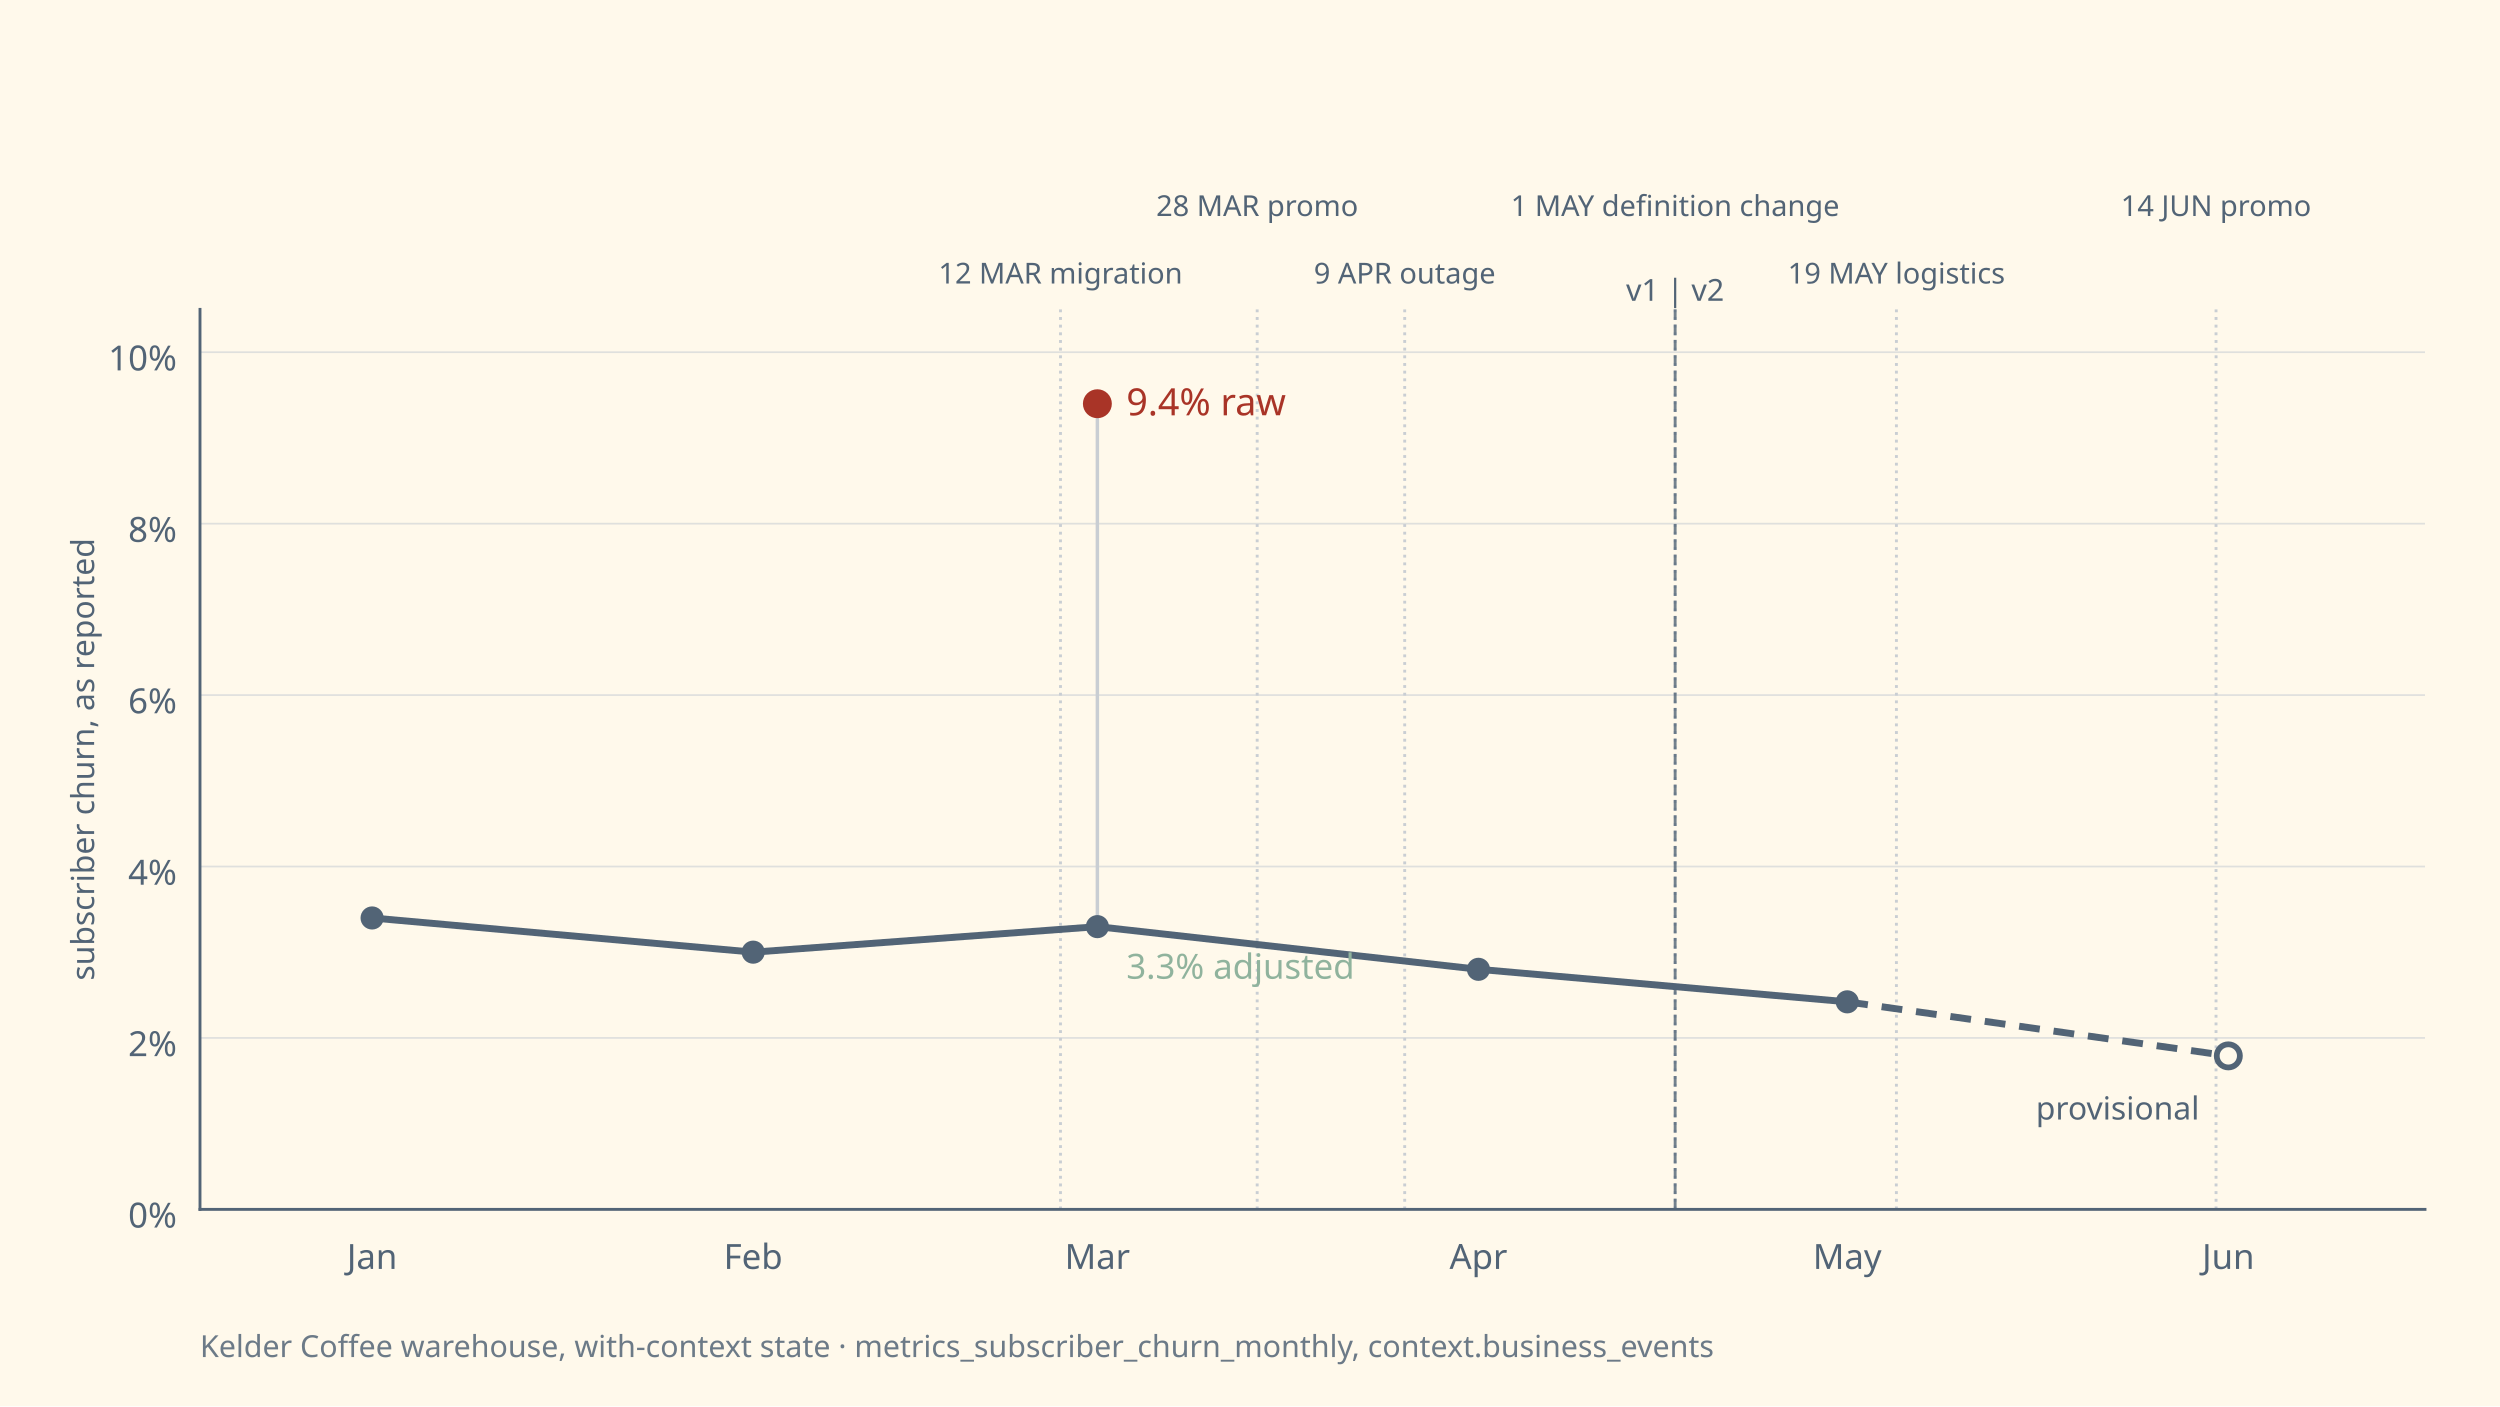
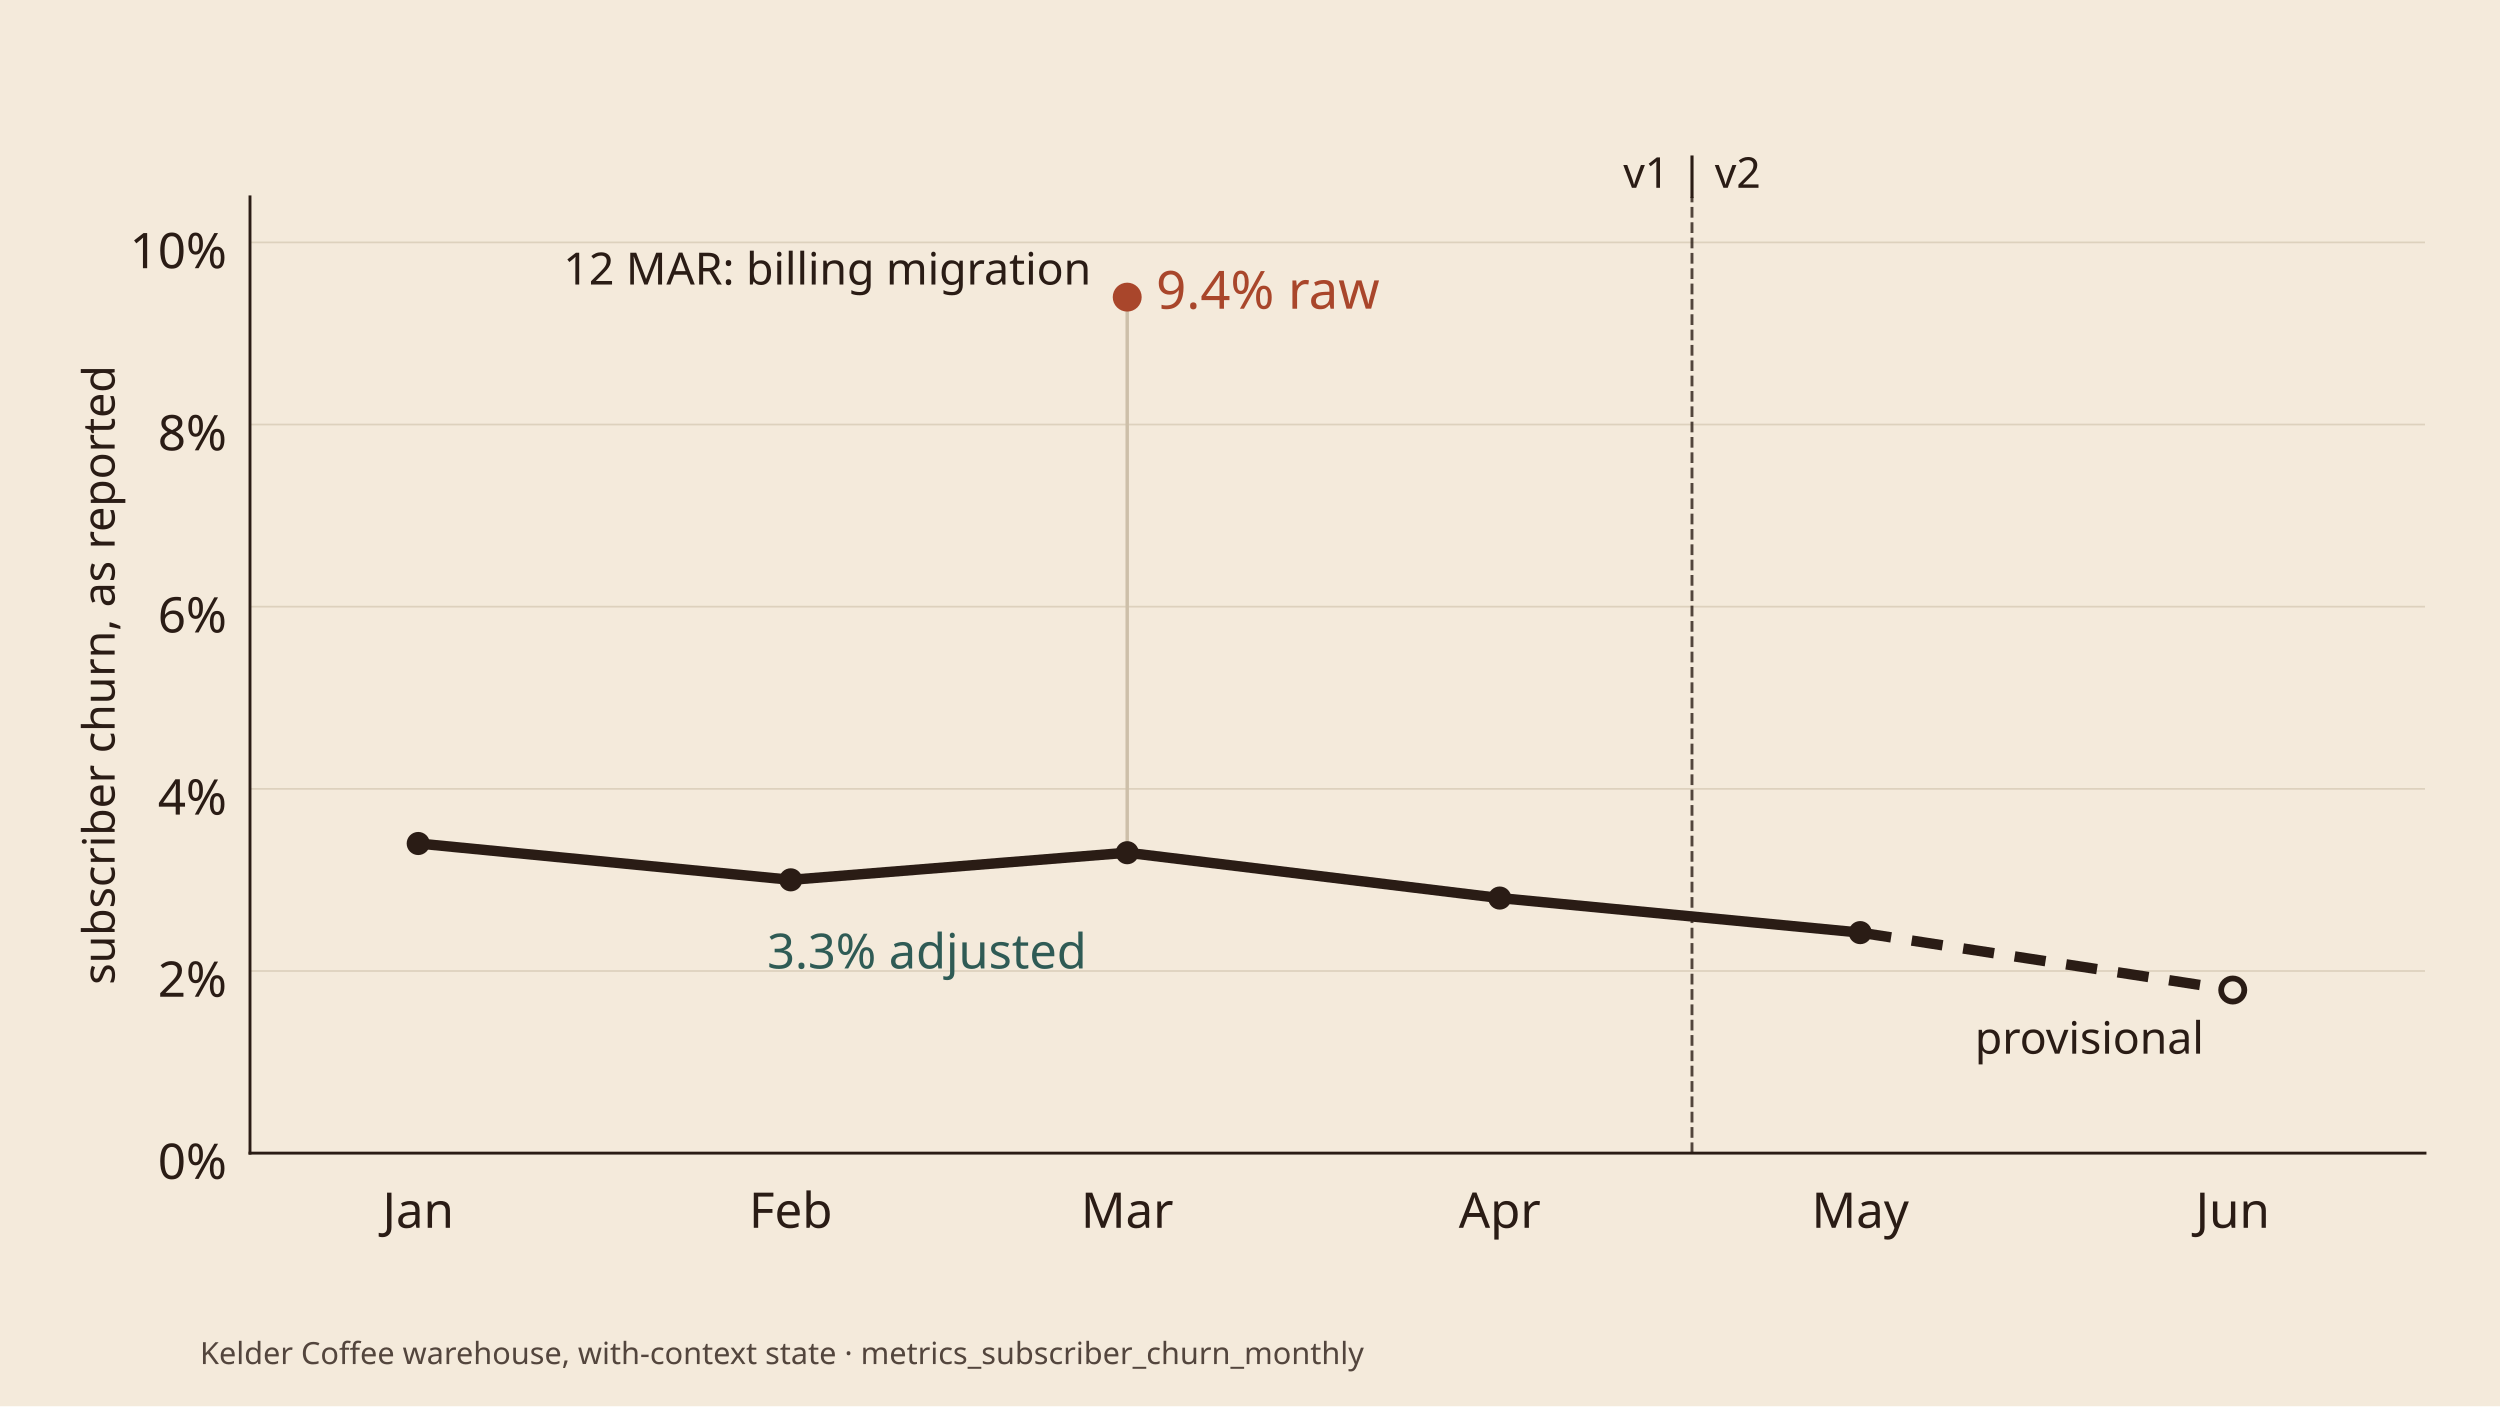
<svg xmlns="http://www.w3.org/2000/svg" xmlns:xlink="http://www.w3.org/1999/xlink" width="864pt" height="486pt" viewBox="0 0 864 486" version="1.1">
  <defs>
    <style type="text/css">*{stroke-linejoin: round; stroke-linecap: butt}</style>
  </defs>
  <g id="figure_1">
    <g id="patch_1">
-       <path d="M 0 486  L 864 486  L 864 0  L 0 0  z " style="fill: #fff9eb" />
+       <path d="M 0 486  L 864 486  L 864 0  L 0 0  z " style="fill: #f4eadb" />
    </g>
    <g id="axes_1">
      <g id="patch_2">
-         <path d="M 69.12 417.96  L 838.08 417.96  L 838.08 106.92  L 69.12 106.92  z " style="fill: #fff9eb" />
-       </g>
-       <g id="line2d_1">
-         <path d="M 366.508 417.96  L 366.508 106.92  " clip-path="url(#pa679e8f0a0)" style="fill: none; stroke-dasharray: 1,1.65; stroke-dashoffset: 0; stroke: #c9ced3" />
-       </g>
-       <g id="line2d_2">
-         <path d="M 434.482 417.96  L 434.482 106.92  " clip-path="url(#pa679e8f0a0)" style="fill: none; stroke-dasharray: 1,1.65; stroke-dashoffset: 0; stroke: #c9ced3" />
-       </g>
-       <g id="line2d_3">
-         <path d="M 485.463 417.96  L 485.463 106.92  " clip-path="url(#pa679e8f0a0)" style="fill: none; stroke-dasharray: 1,1.65; stroke-dashoffset: 0; stroke: #c9ced3" />
-       </g>
-       <g id="line2d_4">
-         <path d="M 578.928 417.96  L 578.928 106.92  " clip-path="url(#pa679e8f0a0)" style="fill: none; stroke-dasharray: 1,1.65; stroke-dashoffset: 0; stroke: #c9ced3" />
-       </g>
-       <g id="line2d_5">
-         <path d="M 655.399 417.96  L 655.399 106.92  " clip-path="url(#pa679e8f0a0)" style="fill: none; stroke-dasharray: 1,1.65; stroke-dashoffset: 0; stroke: #c9ced3" />
-       </g>
-       <g id="line2d_6">
-         <path d="M 765.857 417.96  L 765.857 106.92  " clip-path="url(#pa679e8f0a0)" style="fill: none; stroke-dasharray: 1,1.65; stroke-dashoffset: 0; stroke: #c9ced3" />
+         <path d="M 86.4 398.52  L 838.08 398.52  L 838.08 68.04  L 86.4 68.04  z " style="fill: #f4eadb" />
      </g>
      <g id="matplotlib.axis_1">
        <g id="xtick_1">
-           <g id="line2d_7" />
+           <g id="line2d_1" />
          <g id="text_1">
-             <text style="font-size: 12px; font-family: 'Roboto Mono'; text-anchor: middle; fill: #526476" x="128.598" y="438.534" transform="rotate(-0 128.5976 438.5342)">Jan</text>
+             <text style="font-size: 17px; font-family: 'Roboto Mono'; text-anchor: middle; fill: #2a1c15" x="144.541" y="424.333" transform="rotate(-0 144.541 424.3335)">Jan</text>
          </g>
        </g>
        <g id="xtick_2">
-           <g id="line2d_8" />
+           <g id="line2d_2" />
          <g id="text_2">
-             <text style="font-size: 12px; font-family: 'Roboto Mono'; text-anchor: middle; fill: #526476" x="260.298" y="438.534" transform="rotate(-0 260.2979 438.5342)">Feb</text>
+             <text style="font-size: 17px; font-family: 'Roboto Mono'; text-anchor: middle; fill: #2a1c15" x="273.282" y="424.333" transform="rotate(-0 273.2818 424.3335)">Feb</text>
          </g>
        </g>
        <g id="xtick_3">
-           <g id="line2d_9" />
+           <g id="line2d_3" />
          <g id="text_3">
-             <text style="font-size: 12px; font-family: 'Roboto Mono'; text-anchor: middle; fill: #526476" x="379.253" y="438.534" transform="rotate(-0 379.253 438.5342)">Mar</text>
+             <text style="font-size: 17px; font-family: 'Roboto Mono'; text-anchor: middle; fill: #2a1c15" x="389.564" y="424.333" transform="rotate(-0 389.5638 424.3335)">Mar</text>
          </g>
        </g>
        <g id="xtick_4">
-           <g id="line2d_10" />
+           <g id="line2d_4" />
          <g id="text_4">
-             <text style="font-size: 12px; font-family: 'Roboto Mono'; text-anchor: middle; fill: #526476" x="510.953" y="438.534" transform="rotate(-0 510.9534 438.5342)">Apr</text>
+             <text style="font-size: 17px; font-family: 'Roboto Mono'; text-anchor: middle; fill: #2a1c15" x="518.305" y="424.333" transform="rotate(-0 518.3045 424.3335)">Apr</text>
          </g>
        </g>
        <g id="xtick_5">
-           <g id="line2d_11" />
+           <g id="line2d_5" />
          <g id="text_5">
-             <text style="font-size: 12px; font-family: 'Roboto Mono'; text-anchor: middle; fill: #526476" x="638.405" y="438.534" transform="rotate(-0 638.4053 438.5342)">May</text>
+             <text style="font-size: 17px; font-family: 'Roboto Mono'; text-anchor: middle; fill: #2a1c15" x="642.892" y="424.333" transform="rotate(-0 642.8924 424.3335)">May</text>
          </g>
        </g>
        <g id="xtick_6">
-           <g id="line2d_12" />
+           <g id="line2d_6" />
          <g id="text_6">
-             <text style="font-size: 12px; font-family: 'Roboto Mono'; text-anchor: middle; fill: #526476" x="770.106" y="438.534" transform="rotate(-0 770.1056 438.5342)">Jun</text>
+             <text style="font-size: 17px; font-family: 'Roboto Mono'; text-anchor: middle; fill: #2a1c15" x="771.633" y="424.333" transform="rotate(-0 771.6331 424.3335)">Jun</text>
          </g>
        </g>
      </g>
      <g id="matplotlib.axis_2">
        <g id="ytick_1">
-           <g id="line2d_13">
-             <path d="M 69.12 417.96  L 838.08 417.96  " clip-path="url(#pa679e8f0a0)" style="fill: none; stroke: #c9ced3; stroke-opacity: 0.6; stroke-width: 0.6; stroke-linecap: square" />
+           <g id="line2d_7">
+             <path d="M 86.4 398.52  L 838.08 398.52  " clip-path="url(#peb061b7cf4)" style="fill: none; stroke: #cdbfa9; stroke-opacity: 0.6; stroke-width: 0.6; stroke-linecap: square" />
          </g>
-           <g id="line2d_14" />
+           <g id="line2d_8" />
          <g id="text_7">
-             <text style="font-size: 12px; font-family: 'Roboto Mono'; text-anchor: end; fill: #526476" x="61.12" y="424.247" transform="rotate(-0 61.12 424.2471)">0%</text>
+             <text style="font-size: 17px; font-family: 'Roboto Mono'; text-anchor: end; fill: #2a1c15" x="78.4" y="407.427" transform="rotate(-0 78.4 407.4267)">0%</text>
          </g>
        </g>
        <g id="ytick_2">
-           <g id="line2d_15">
-             <path d="M 69.12 358.714  L 838.08 358.714  " clip-path="url(#pa679e8f0a0)" style="fill: none; stroke: #c9ced3; stroke-opacity: 0.6; stroke-width: 0.6; stroke-linecap: square" />
+           <g id="line2d_9">
+             <path d="M 86.4 335.571  L 838.08 335.571  " clip-path="url(#peb061b7cf4)" style="fill: none; stroke: #cdbfa9; stroke-opacity: 0.6; stroke-width: 0.6; stroke-linecap: square" />
          </g>
-           <g id="line2d_16" />
+           <g id="line2d_10" />
          <g id="text_8">
-             <text style="font-size: 12px; font-family: 'Roboto Mono'; text-anchor: end; fill: #526476" x="61.12" y="365.001" transform="rotate(-0 61.12 365.0014)">2%</text>
+             <text style="font-size: 17px; font-family: 'Roboto Mono'; text-anchor: end; fill: #2a1c15" x="78.4" y="344.478" transform="rotate(-0 78.4 344.4782)">2%</text>
          </g>
        </g>
        <g id="ytick_3">
-           <g id="line2d_17">
-             <path d="M 69.12 299.469  L 838.08 299.469  " clip-path="url(#pa679e8f0a0)" style="fill: none; stroke: #c9ced3; stroke-opacity: 0.6; stroke-width: 0.6; stroke-linecap: square" />
+           <g id="line2d_11">
+             <path d="M 86.4 272.623  L 838.08 272.623  " clip-path="url(#peb061b7cf4)" style="fill: none; stroke: #cdbfa9; stroke-opacity: 0.6; stroke-width: 0.6; stroke-linecap: square" />
          </g>
-           <g id="line2d_18" />
+           <g id="line2d_12" />
          <g id="text_9">
-             <text style="font-size: 12px; font-family: 'Roboto Mono'; text-anchor: end; fill: #526476" x="61.12" y="305.756" transform="rotate(-0 61.12 305.7557)">4%</text>
+             <text style="font-size: 17px; font-family: 'Roboto Mono'; text-anchor: end; fill: #2a1c15" x="78.4" y="281.53" transform="rotate(-0 78.4 281.5296)">4%</text>
          </g>
        </g>
        <g id="ytick_4">
-           <g id="line2d_19">
-             <path d="M 69.12 240.223  L 838.08 240.223  " clip-path="url(#pa679e8f0a0)" style="fill: none; stroke: #c9ced3; stroke-opacity: 0.6; stroke-width: 0.6; stroke-linecap: square" />
+           <g id="line2d_13">
+             <path d="M 86.4 209.674  L 838.08 209.674  " clip-path="url(#peb061b7cf4)" style="fill: none; stroke: #cdbfa9; stroke-opacity: 0.6; stroke-width: 0.6; stroke-linecap: square" />
          </g>
-           <g id="line2d_20" />
+           <g id="line2d_14" />
          <g id="text_10">
-             <text style="font-size: 12px; font-family: 'Roboto Mono'; text-anchor: end; fill: #526476" x="61.12" y="246.51" transform="rotate(-0 61.12 246.51)">6%</text>
+             <text style="font-size: 17px; font-family: 'Roboto Mono'; text-anchor: end; fill: #2a1c15" x="78.4" y="218.581" transform="rotate(-0 78.4 218.581)">6%</text>
          </g>
        </g>
        <g id="ytick_5">
-           <g id="line2d_21">
-             <path d="M 69.12 180.977  L 838.08 180.977  " clip-path="url(#pa679e8f0a0)" style="fill: none; stroke: #c9ced3; stroke-opacity: 0.6; stroke-width: 0.6; stroke-linecap: square" />
+           <g id="line2d_15">
+             <path d="M 86.4 146.726  L 838.08 146.726  " clip-path="url(#peb061b7cf4)" style="fill: none; stroke: #cdbfa9; stroke-opacity: 0.6; stroke-width: 0.6; stroke-linecap: square" />
          </g>
-           <g id="line2d_22" />
+           <g id="line2d_16" />
          <g id="text_11">
-             <text style="font-size: 12px; font-family: 'Roboto Mono'; text-anchor: end; fill: #526476" x="61.12" y="187.264" transform="rotate(-0 61.12 187.2643)">8%</text>
+             <text style="font-size: 17px; font-family: 'Roboto Mono'; text-anchor: end; fill: #2a1c15" x="78.4" y="155.632" transform="rotate(-0 78.4 155.6325)">8%</text>
          </g>
        </g>
        <g id="ytick_6">
-           <g id="line2d_23">
-             <path d="M 69.12 121.731  L 838.08 121.731  " clip-path="url(#pa679e8f0a0)" style="fill: none; stroke: #c9ced3; stroke-opacity: 0.6; stroke-width: 0.6; stroke-linecap: square" />
+           <g id="line2d_17">
+             <path d="M 86.4 83.777  L 838.08 83.777  " clip-path="url(#peb061b7cf4)" style="fill: none; stroke: #cdbfa9; stroke-opacity: 0.6; stroke-width: 0.6; stroke-linecap: square" />
          </g>
-           <g id="line2d_24" />
+           <g id="line2d_18" />
          <g id="text_12">
-             <text style="font-size: 12px; font-family: 'Roboto Mono'; text-anchor: end; fill: #526476" x="61.12" y="128.019" transform="rotate(-0 61.12 128.0185)">10%</text>
+             <text style="font-size: 17px; font-family: 'Roboto Mono'; text-anchor: end; fill: #2a1c15" x="78.4" y="92.684" transform="rotate(-0 78.4 92.68388)">10%</text>
          </g>
        </g>
        <g id="text_13">
-           <text style="font-size: 11px; font-family: 'Roboto Mono'; text-anchor: middle; fill: #526476" x="32.533" y="262.44" transform="rotate(-90 32.53342 262.44)">subscriber churn, as reported</text>
+           <text style="font-size: 15.4px; font-family: 'Roboto Mono'; text-anchor: middle; fill: #2a1c15" x="39.619" y="233.28" transform="rotate(-90 39.61869 233.28)">subscriber churn, as reported</text>
        </g>
      </g>
-       <g id="line2d_25">
-         <path d="M 379.253 320.243  L 379.253 139.529  " clip-path="url(#pa679e8f0a0)" style="fill: none; stroke: #c9ced3; stroke-width: 1.2; stroke-linecap: square" />
+       <g id="line2d_19">
+         <path d="M 389.564 294.696  L 389.564 102.687  " clip-path="url(#peb061b7cf4)" style="fill: none; stroke: #cdbfa9; stroke-width: 1.2; stroke-linecap: square" />
      </g>
-       <g id="line2d_26">
-         <path d="M 638.405 346.234  L 770.106 364.911  " clip-path="url(#pa679e8f0a0)" style="fill: none; stroke-dasharray: 7.2,4.8; stroke-dashoffset: 0; stroke: #526476; stroke-width: 2.4" />
+       <g id="line2d_20">
+         <path d="M 642.892 322.311  L 771.633 342.156  " clip-path="url(#peb061b7cf4)" style="fill: none; stroke-dasharray: 10.8,7.2; stroke-dashoffset: 0; stroke: #2a1c15; stroke-width: 3.6" />
      </g>
-       <g id="line2d_27">
-         <path d="M 578.928 417.96  L 578.928 106.92  " clip-path="url(#pa679e8f0a0)" style="fill: none; stroke-dasharray: 3.7,1.6; stroke-dashoffset: 0; stroke: #526476; stroke-opacity: 0.8" />
+       <g id="line2d_21">
+         <path d="M 584.751 398.52  L 584.751 68.04  " clip-path="url(#peb061b7cf4)" style="fill: none; stroke-dasharray: 3.7,1.6; stroke-dashoffset: 0; stroke: #2a1c15; stroke-opacity: 0.8" />
      </g>
      <g id="patch_3">
-         <path d="M 69.12 417.96  L 69.12 106.92  " style="fill: none; stroke: #526476; stroke-linejoin: miter; stroke-linecap: square" />
+         <path d="M 86.4 398.52  L 86.4 68.04  " style="fill: none; stroke: #2a1c15; stroke-linejoin: miter; stroke-linecap: square" />
      </g>
      <g id="patch_4">
-         <path d="M 69.12 417.96  L 838.08 417.96  " style="fill: none; stroke: #526476; stroke-linejoin: miter; stroke-linecap: square" />
+         <path d="M 86.4 398.52  L 838.08 398.52  " style="fill: none; stroke: #2a1c15; stroke-linejoin: miter; stroke-linecap: square" />
      </g>
-       <g id="line2d_28">
-         <path d="M 128.598 317.248  L 260.298 329.068  L 379.253 320.243  L 510.953 334.995  L 638.405 346.234  " clip-path="url(#pa679e8f0a0)" style="fill: none; stroke: #526476; stroke-width: 2.4; stroke-linecap: square" />
+       <g id="line2d_22">
+         <path d="M 144.541 291.514  L 273.282 304.072  L 389.564 294.696  L 518.305 310.37  L 642.892 322.311  " clip-path="url(#peb061b7cf4)" style="fill: none; stroke: #2a1c15; stroke-width: 3.6; stroke-linecap: square" />
        <defs>
-           <path id="m2f37f844b6" d="M 0 3.5  C 0.928 3.5 1.819 3.131 2.475 2.475  C 3.131 1.819 3.5 0.928 3.5 0  C 3.5 -0.928 3.131 -1.819 2.475 -2.475  C 1.819 -3.131 0.928 -3.5 0 -3.5  C -0.928 -3.5 -1.819 -3.131 -2.475 -2.475  C -3.131 -1.819 -3.5 -0.928 -3.5 0  C -3.5 0.928 -3.131 1.819 -2.475 2.475  C -1.819 3.131 -0.928 3.5 0 3.5  z " style="stroke: #526476" />
+           <path id="mf1d8be84f7" d="M 0 3.5  C 0.928 3.5 1.819 3.131 2.475 2.475  C 3.131 1.819 3.5 0.928 3.5 0  C 3.5 -0.928 3.131 -1.819 2.475 -2.475  C 1.819 -3.131 0.928 -3.5 0 -3.5  C -0.928 -3.5 -1.819 -3.131 -2.475 -2.475  C -3.131 -1.819 -3.5 -0.928 -3.5 0  C -3.5 0.928 -3.131 1.819 -2.475 2.475  C -1.819 3.131 -0.928 3.5 0 3.5  z " style="stroke: #2a1c15" />
        </defs>
-         <g clip-path="url(#pa679e8f0a0)">
-           <use xlink:href="#m2f37f844b6" x="128.598" y="317.248" style="fill: #526476; stroke: #526476" />
-           <use xlink:href="#m2f37f844b6" x="260.298" y="329.068" style="fill: #526476; stroke: #526476" />
-           <use xlink:href="#m2f37f844b6" x="379.253" y="320.243" style="fill: #526476; stroke: #526476" />
-           <use xlink:href="#m2f37f844b6" x="510.953" y="334.995" style="fill: #526476; stroke: #526476" />
-           <use xlink:href="#m2f37f844b6" x="638.405" y="346.234" style="fill: #526476; stroke: #526476" />
+         <g clip-path="url(#peb061b7cf4)">
+           <use xlink:href="#mf1d8be84f7" x="144.541" y="291.514" style="fill: #2a1c15; stroke: #2a1c15" />
+           <use xlink:href="#mf1d8be84f7" x="273.282" y="304.072" style="fill: #2a1c15; stroke: #2a1c15" />
+           <use xlink:href="#mf1d8be84f7" x="389.564" y="294.696" style="fill: #2a1c15; stroke: #2a1c15" />
+           <use xlink:href="#mf1d8be84f7" x="518.305" y="310.37" style="fill: #2a1c15; stroke: #2a1c15" />
+           <use xlink:href="#mf1d8be84f7" x="642.892" y="322.311" style="fill: #2a1c15; stroke: #2a1c15" />
        </g>
      </g>
      <g id="text_14">
-         <text style="font-size: 13px; font-family: 'Roboto Mono'; text-anchor: start; fill: #a93427" x="389.253" y="143.529" transform="rotate(-0 389.253 143.5288)">9.4% raw</text>
+         <text style="font-size: 18.2px; font-family: 'Roboto Mono'; text-anchor: start; fill: #a9462b" x="399.564" y="106.687" transform="rotate(-0 399.5638 106.6869)">9.4% raw</text>
      </g>
      <g id="text_15">
-         <text style="font-size: 12px; font-family: 'Roboto Mono'; text-anchor: start; fill: #90b39d" x="389.253" y="338.243" transform="rotate(-0 389.253 338.2431)">3.3% adjusted</text>
+         <text style="font-size: 16.8px; font-family: 'Roboto Mono'; text-anchor: end; fill: #2f5b55" x="375.564" y="334.696" transform="rotate(-0 375.5638 334.6958)">3.3% adjusted</text>
      </g>
      <g id="text_16">
-         <text style="font-size: 11px; font-family: 'Roboto Mono'; text-anchor: end; fill: #526476" x="760.106" y="386.911" transform="rotate(-0 760.1056 386.9114)">provisional</text>
+         <text style="font-size: 15.4px; font-family: 'Roboto Mono'; text-anchor: end; fill: #2a1c15" x="761.633" y="364.156" transform="rotate(-0 761.6331 364.1558)">provisional</text>
      </g>
      <g id="text_17">
-         <text style="font-size: 10.5px; font-family: 'Roboto Mono'; text-anchor: middle; fill: #526476" x="578.928" y="103.958" transform="rotate(-0 578.9277 103.9577)">v1 | v2</text>
+         <text style="font-size: 14.7px; font-family: 'Roboto Mono'; text-anchor: middle; fill: #2a1c15" x="584.751" y="64.893" transform="rotate(-0 584.7514 64.89257)">v1 | v2</text>
      </g>
      <g id="text_18">
-         <text style="font-size: 10px; font-family: 'Roboto Mono'; text-anchor: middle; fill: #526476" x="366.508" y="97.989" transform="rotate(-0 366.5078 97.98924)">12 MAR migration</text>
+         <text style="font-size: 15.4px; font-family: 'Roboto Mono'; text-anchor: end; fill: #2a1c15" x="377.105" y="98.34" transform="rotate(-0 377.105 98.34034)">12 MAR: billing migration</text>
      </g>
-       <g id="text_19">
-         <text style="font-size: 10px; font-family: 'Roboto Mono'; text-anchor: middle; fill: #526476" x="434.482" y="74.661" transform="rotate(-0 434.4822 74.66124)">28 MAR promo</text>
-       </g>
-       <g id="text_20">
-         <text style="font-size: 10px; font-family: 'Roboto Mono'; text-anchor: middle; fill: #526476" x="485.463" y="97.989" transform="rotate(-0 485.463 97.98924)">9 APR outage</text>
-       </g>
-       <g id="text_21">
-         <text style="font-size: 10px; font-family: 'Roboto Mono'; text-anchor: middle; fill: #526476" x="578.928" y="74.661" transform="rotate(-0 578.9277 74.66124)">1 MAY definition change</text>
-       </g>
-       <g id="text_22">
-         <text style="font-size: 10px; font-family: 'Roboto Mono'; text-anchor: middle; fill: #526476" x="655.399" y="97.989" transform="rotate(-0 655.3989 97.98924)">19 MAY logistics</text>
-       </g>
-       <g id="text_23">
-         <text style="font-size: 10px; font-family: 'Roboto Mono'; text-anchor: middle; fill: #526476" x="765.857" y="74.661" transform="rotate(-0 765.8572 74.66124)">14 JUN promo</text>
-       </g>
-       <g id="line2d_29">
-         <path d="M 770.106 364.911  " clip-path="url(#pa679e8f0a0)" style="fill: none; stroke: #1f77b4; stroke-width: 1.5; stroke-linecap: square" />
+       <g id="line2d_23">
+         <path d="M 771.633 342.156  " clip-path="url(#peb061b7cf4)" style="fill: none; stroke: #1f77b4; stroke-width: 1.5; stroke-linecap: square" />
        <defs>
-           <path id="m1563a47060" d="M 0 4  C 1.061 4 2.078 3.579 2.828 2.828  C 3.579 2.078 4 1.061 4 0  C 4 -1.061 3.579 -2.078 2.828 -2.828  C 2.078 -3.579 1.061 -4 0 -4  C -1.061 -4 -2.078 -3.579 -2.828 -2.828  C -3.579 -2.078 -4 -1.061 -4 0  C -4 1.061 -3.579 2.078 -2.828 2.828  C -2.078 3.579 -1.061 4 0 4  z " style="stroke: #526476; stroke-width: 2" />
+           <path id="m80b5cee29c" d="M 0 4  C 1.061 4 2.078 3.579 2.828 2.828  C 3.579 2.078 4 1.061 4 0  C 4 -1.061 3.579 -2.078 2.828 -2.828  C 2.078 -3.579 1.061 -4 0 -4  C -1.061 -4 -2.078 -3.579 -2.828 -2.828  C -3.579 -2.078 -4 -1.061 -4 0  C -4 1.061 -3.579 2.078 -2.828 2.828  C -2.078 3.579 -1.061 4 0 4  z " style="stroke: #2a1c15; stroke-width: 2" />
        </defs>
-         <g clip-path="url(#pa679e8f0a0)">
-           <use xlink:href="#m1563a47060" x="770.106" y="364.911" style="fill: #fff9eb; stroke: #526476; stroke-width: 2" />
+         <g clip-path="url(#peb061b7cf4)">
+           <use xlink:href="#m80b5cee29c" x="771.633" y="342.156" style="fill: #f4eadb; stroke: #2a1c15; stroke-width: 2" />
        </g>
      </g>
-       <g id="line2d_30">
-         <path d="M 379.253 139.529  " clip-path="url(#pa679e8f0a0)" style="fill: none; stroke: #a93427; stroke-width: 1.5; stroke-linecap: square" />
+       <g id="line2d_24">
+         <path d="M 389.564 102.687  " clip-path="url(#peb061b7cf4)" style="fill: none; stroke: #a9462b; stroke-width: 1.5; stroke-linecap: square" />
        <defs>
-           <path id="me8f5560786" d="M 0 4.5  C 1.193 4.5 2.338 4.026 3.182 3.182  C 4.026 2.338 4.5 1.193 4.5 0  C 4.5 -1.193 4.026 -2.338 3.182 -3.182  C 2.338 -4.026 1.193 -4.5 0 -4.5  C -1.193 -4.5 -2.338 -4.026 -3.182 -3.182  C -4.026 -2.338 -4.5 -1.193 -4.5 0  C -4.5 1.193 -4.026 2.338 -3.182 3.182  C -2.338 4.026 -1.193 4.5 0 4.5  z " style="stroke: #a93427" />
+           <path id="mb1e93cdb4d" d="M 0 4.5  C 1.193 4.5 2.338 4.026 3.182 3.182  C 4.026 2.338 4.5 1.193 4.5 0  C 4.5 -1.193 4.026 -2.338 3.182 -3.182  C 2.338 -4.026 1.193 -4.5 0 -4.5  C -1.193 -4.5 -2.338 -4.026 -3.182 -3.182  C -4.026 -2.338 -4.5 -1.193 -4.5 0  C -4.5 1.193 -4.026 2.338 -3.182 3.182  C -2.338 4.026 -1.193 4.5 0 4.5  z " style="stroke: #a9462b" />
        </defs>
-         <g clip-path="url(#pa679e8f0a0)">
-           <use xlink:href="#me8f5560786" x="379.253" y="139.529" style="fill: #a93427; stroke: #a93427" />
+         <g clip-path="url(#peb061b7cf4)">
+           <use xlink:href="#mb1e93cdb4d" x="389.564" y="102.687" style="fill: #a9462b; stroke: #a9462b" />
        </g>
      </g>
    </g>
-     <g id="text_24">
-       <text style="font-size: 10.5px; font-family: 'Roboto Mono'; text-anchor: start; fill: #526476; opacity: 0.85" x="69.12" y="468.99" transform="rotate(-0 69.12 468.99)">Kelder Coffee warehouse, with-context state · metrics_subscriber_churn_monthly, context.business_events</text>
+     <g id="text_19">
+       <text style="font-size: 10.6px; font-family: 'Roboto Mono'; text-anchor: start; fill: #2a1c15; opacity: 0.8" x="69.12" y="471.42" transform="rotate(-0 69.12 471.42)">Kelder Coffee warehouse, with-context state · metrics_subscriber_churn_monthly</text>
    </g>
  </g>
  <defs>
-     <clipPath id="pa679e8f0a0">
-       <rect x="69.12" y="106.92" width="768.96" height="311.04" />
+     <clipPath id="peb061b7cf4">
+       <rect x="86.4" y="68.04" width="751.68" height="330.48" />
    </clipPath>
  </defs>
</svg>
